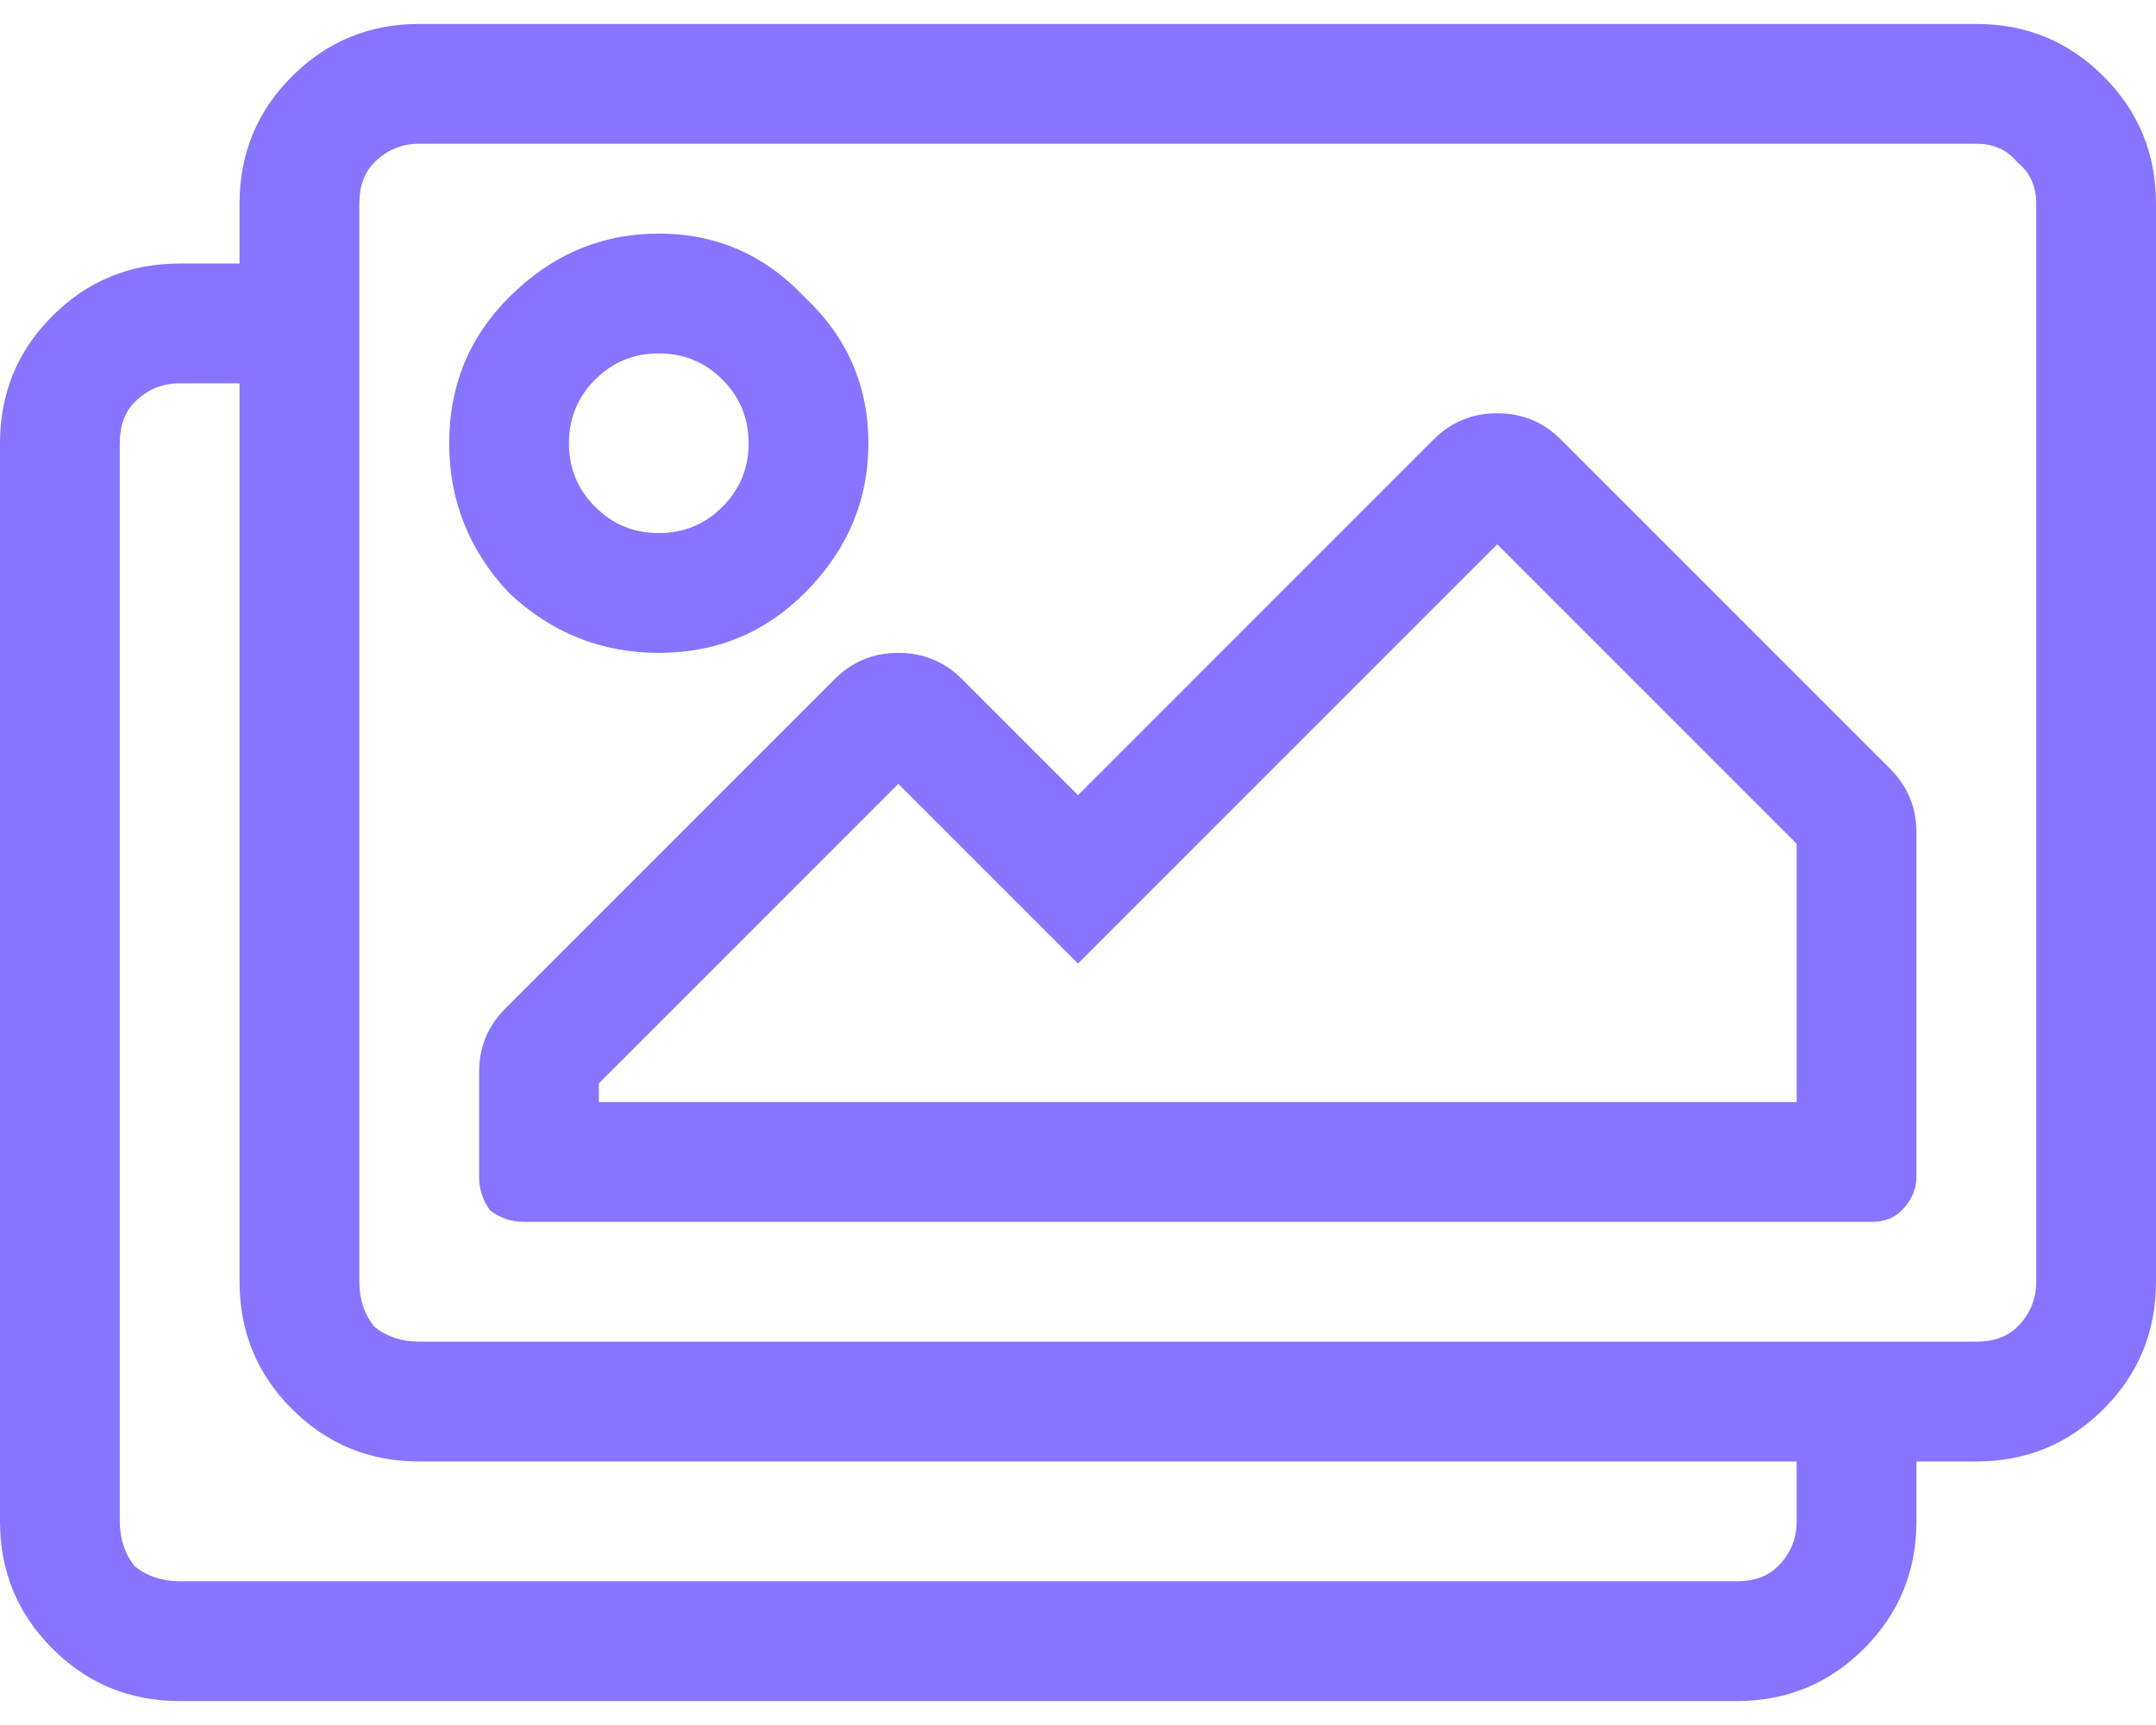
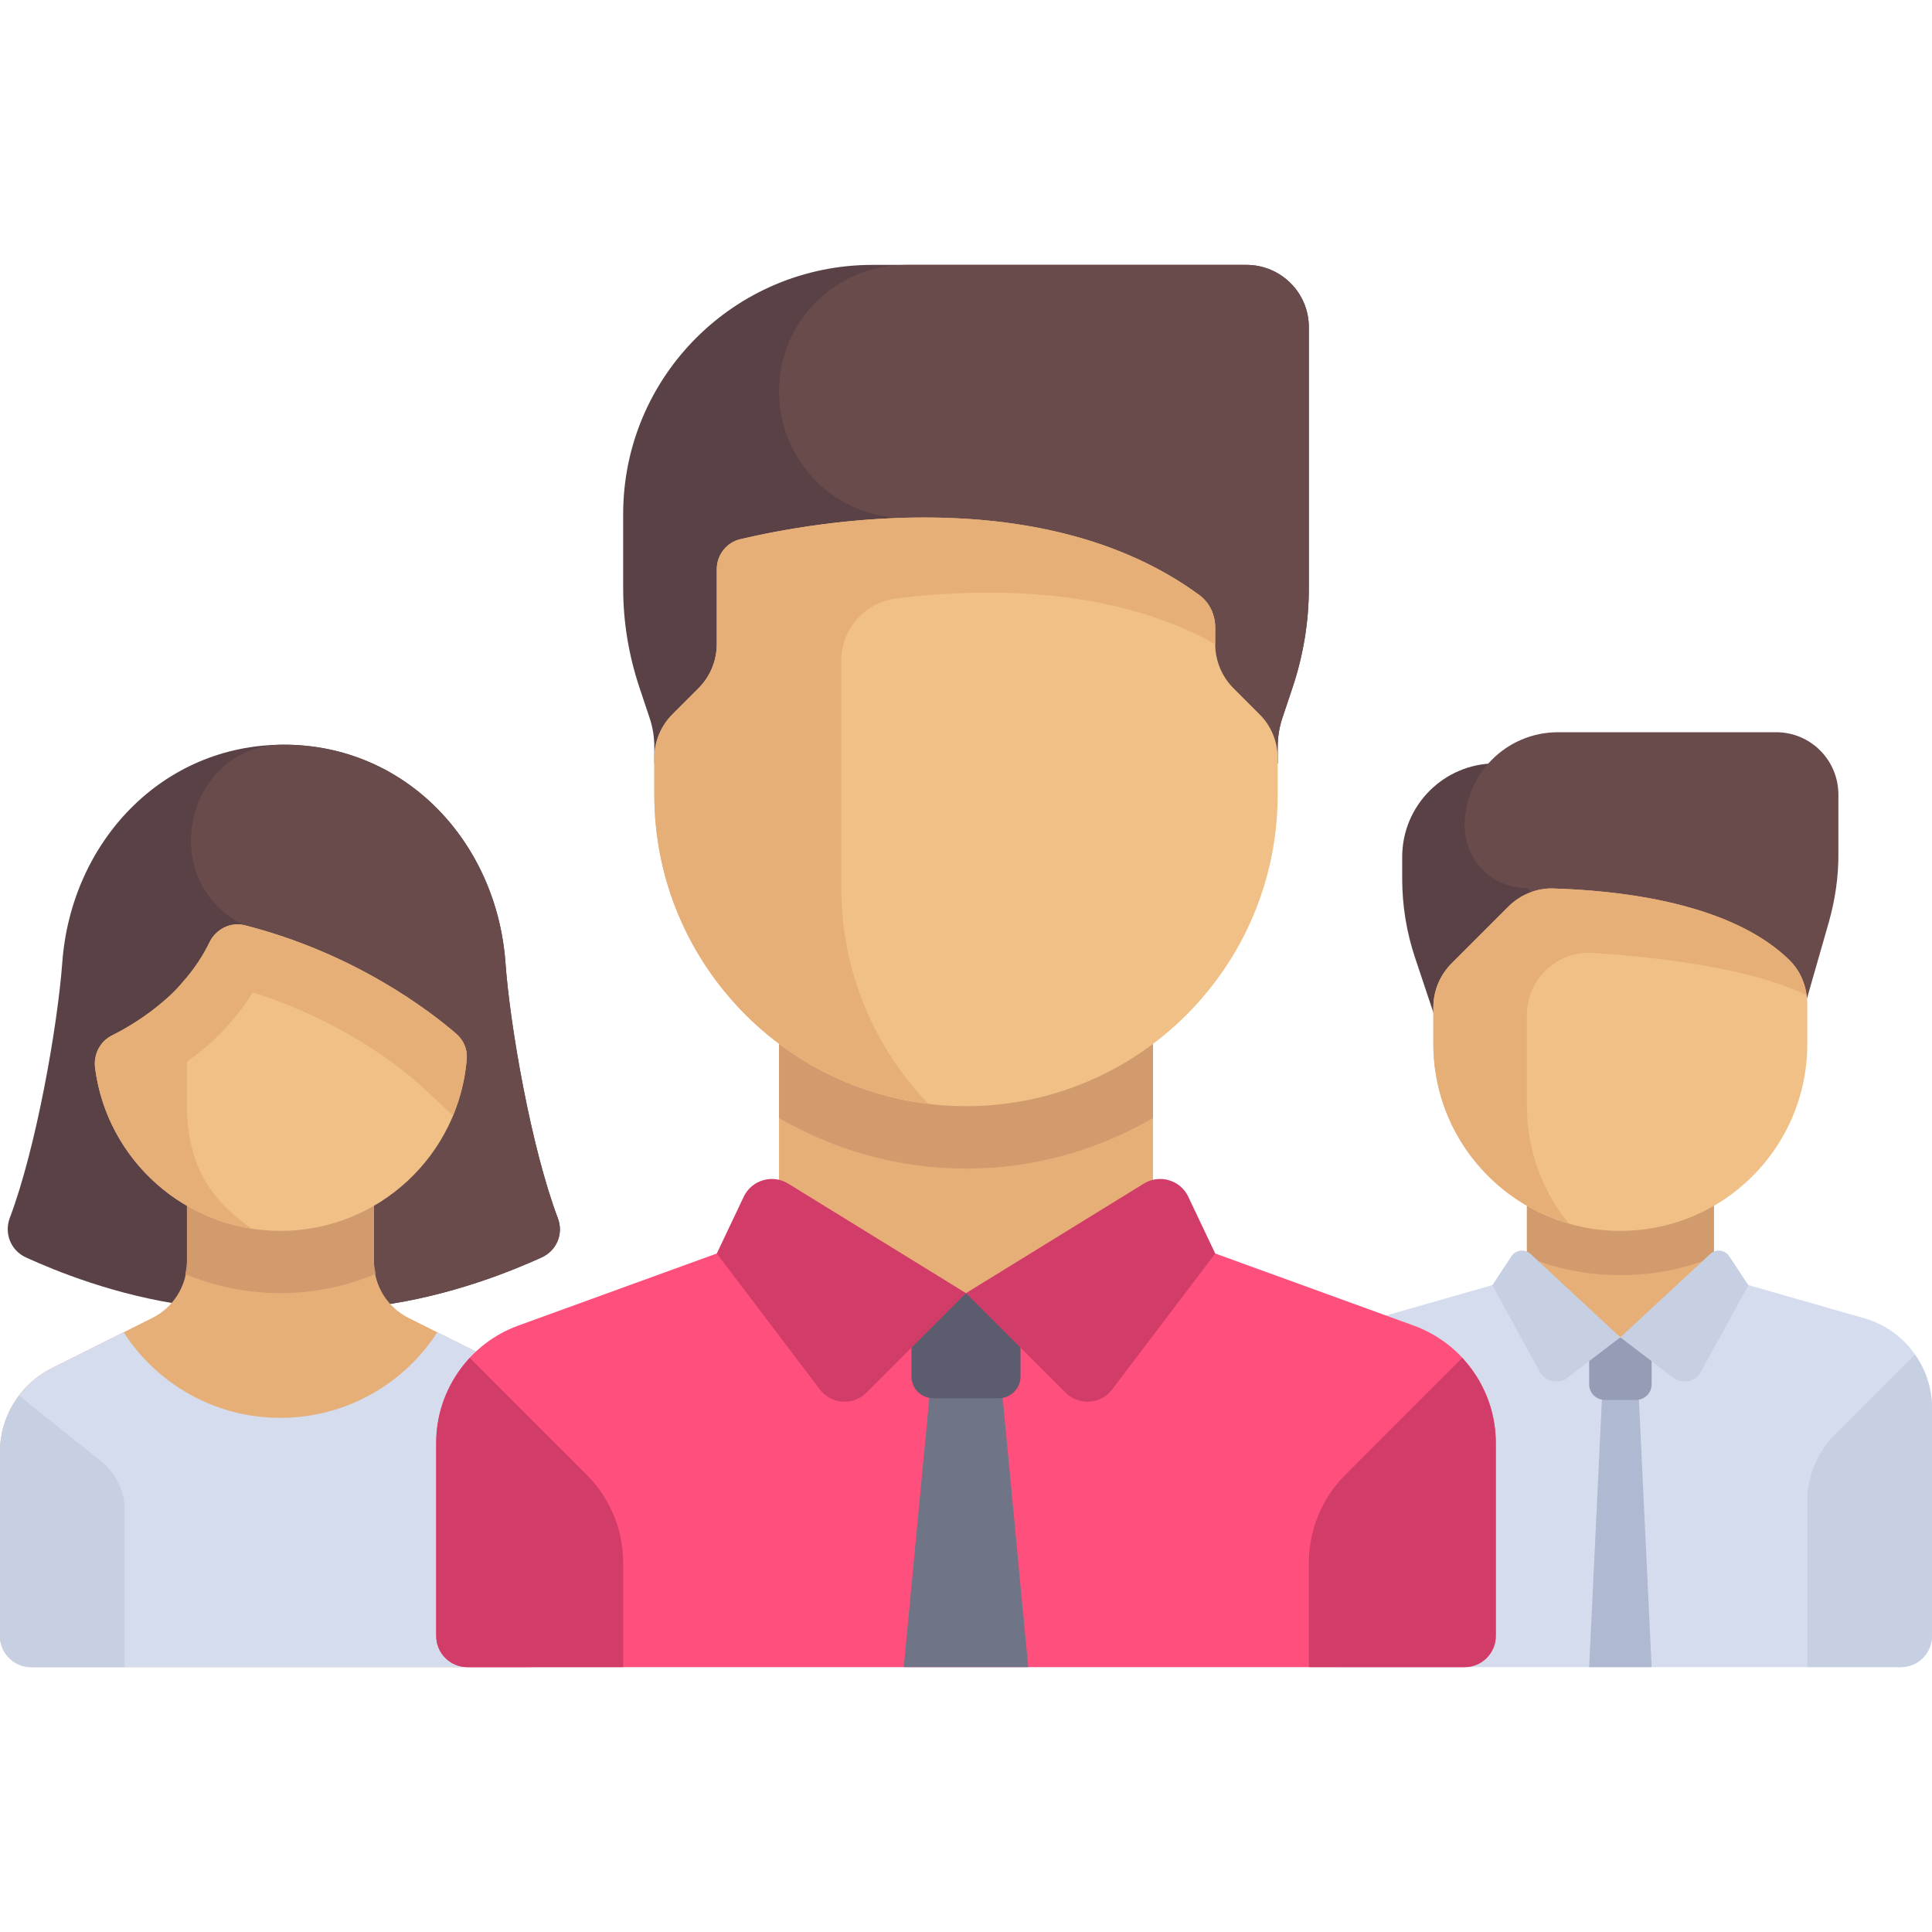
- <svg xmlns="http://www.w3.org/2000/svg" width="45" height="36" viewBox="0 0 45 36" fill="none">
-   <path d="M41.25 0.5H8.75C7.708 0.5 6.823 0.865 6.094 1.594C5.365 2.323 5 3.208 5 4.25V5.5H3.75C2.708 5.5 1.823 5.865 1.094 6.594C0.365 7.323 0 8.208 0 9.25V31.75C0 32.792 0.365 33.677 1.094 34.406C1.823 35.135 2.708 35.5 3.75 35.5H36.25C37.292 35.5 38.177 35.135 38.906 34.406C39.635 33.677 40 32.792 40 31.75V30.5H41.25C42.292 30.5 43.177 30.135 43.906 29.406C44.635 28.677 45 27.792 45 26.75V4.25C45 3.208 44.635 2.323 43.906 1.594C43.177 0.865 42.292 0.5 41.25 0.5ZM37.5 31.75C37.5 32.115 37.37 32.427 37.109 32.688C36.901 32.896 36.615 33 36.25 33H3.75C3.385 33 3.073 32.896 2.812 32.688C2.604 32.427 2.5 32.115 2.5 31.75V9.25C2.5 8.885 2.604 8.599 2.812 8.391C3.073 8.13 3.385 8 3.75 8H5V26.75C5 27.792 5.365 28.677 6.094 29.406C6.823 30.135 7.708 30.5 8.75 30.5H37.5V31.75ZM42.5 26.75C42.5 27.115 42.37 27.427 42.109 27.688C41.901 27.896 41.615 28 41.25 28H8.75C8.385 28 8.073 27.896 7.812 27.688C7.604 27.427 7.5 27.115 7.5 26.75V4.25C7.5 3.885 7.604 3.599 7.812 3.391C8.073 3.13 8.385 3 8.75 3H41.25C41.615 3 41.901 3.13 42.109 3.391C42.37 3.599 42.5 3.885 42.5 4.25V26.75ZM13.75 13.625C14.948 13.625 15.963 13.208 16.797 12.375C17.682 11.49 18.125 10.448 18.125 9.25C18.125 8.052 17.682 7.036 16.797 6.203C15.963 5.318 14.948 4.875 13.75 4.875C12.552 4.875 11.51 5.318 10.625 6.203C9.792 7.036 9.375 8.052 9.375 9.25C9.375 10.448 9.792 11.49 10.625 12.375C11.51 13.208 12.552 13.625 13.75 13.625ZM13.75 7.375C14.271 7.375 14.713 7.557 15.078 7.922C15.443 8.286 15.625 8.729 15.625 9.25C15.625 9.771 15.443 10.213 15.078 10.578C14.713 10.943 14.271 11.125 13.75 11.125C13.229 11.125 12.787 10.943 12.422 10.578C12.057 10.213 11.875 9.771 11.875 9.25C11.875 8.729 12.057 8.286 12.422 7.922C12.787 7.557 13.229 7.375 13.75 7.375ZM32.578 9.172C32.214 8.807 31.771 8.625 31.25 8.625C30.729 8.625 30.287 8.807 29.922 9.172L22.5 16.594L20.078 14.172C19.713 13.807 19.271 13.625 18.75 13.625C18.229 13.625 17.787 13.807 17.422 14.172L10.547 21.047C10.182 21.412 10 21.854 10 22.375V24.562C10 24.823 10.078 25.057 10.234 25.266C10.443 25.422 10.677 25.5 10.938 25.5H39.062C39.323 25.5 39.531 25.422 39.688 25.266C39.896 25.057 40 24.823 40 24.562V17.375C40 16.854 39.818 16.412 39.453 16.047L32.578 9.172ZM37.5 23H12.5V22.609L18.75 16.359L22.5 20.109L31.25 11.359L37.5 17.609V23Z" fill="#8774FF" />
+ <svg xmlns="http://www.w3.org/2000/svg" width="40px" height="px" viewBox="0 0 40 40" version="1.1">
+   <g id="surface1">
+     <path style=" stroke:none;fill-rule:nonzero;fill:rgb(35.294%,25.49%,27.451%);fill-opacity:1;" d="M 29.031 17.742 L 29.031 18.195 C 29.031 18.75 29.121 19.301 29.297 19.828 L 30.324 22.902 L 32.258 22.902 L 32.258 15.805 L 30.969 15.805 C 29.898 15.805 29.031 16.672 29.031 17.742 Z M 29.031 17.742 " />
+     <path style=" stroke:none;fill-rule:nonzero;fill:rgb(41.176%,29.412%,29.412%);fill-opacity:1;" d="M 37.867 19.082 L 36.773 22.902 L 31.613 18.387 C 30.898 18.387 30.324 17.809 30.324 17.098 C 30.324 16.027 31.188 15.16 32.258 15.16 L 36.773 15.16 C 37.488 15.16 38.062 15.738 38.062 16.453 L 38.062 17.664 C 38.066 18.145 37.996 18.621 37.867 19.082 Z M 37.867 19.082 " />
+     <path style=" stroke:none;fill-rule:nonzero;fill:rgb(90.196%,68.627%,47.059%);fill-opacity:1;" d="M 31.613 24.84 L 35.484 24.84 L 35.484 27.695 L 31.613 27.695 Z M 31.613 24.84 " />
+     <path style=" stroke:none;fill-rule:nonzero;fill:rgb(82.353%,60.784%,43.137%);fill-opacity:1;" d="M 31.613 26.023 C 32.211 26.266 32.863 26.402 33.547 26.402 C 34.234 26.402 34.887 26.266 35.484 26.023 L 35.484 24.84 L 31.613 24.84 Z M 31.613 26.023 " />
+     <path style=" stroke:none;fill-rule:nonzero;fill:rgb(83.529%,86.275%,92.941%);fill-opacity:1;" d="M 38.598 27.293 L 35.484 26.402 L 33.547 27.688 L 31.613 26.402 L 28.5 27.293 C 27.668 27.531 27.098 28.289 27.098 29.152 L 27.098 33.871 C 27.098 34.227 27.387 34.516 27.742 34.516 L 39.355 34.516 C 39.711 34.516 40 34.227 40 33.871 L 40 29.152 C 40 28.289 39.426 27.531 38.598 27.293 Z M 38.598 27.293 " />
+     <path style=" stroke:none;fill-rule:nonzero;fill:rgb(68.627%,72.549%,82.353%);fill-opacity:1;" d="M 34.195 34.516 L 32.902 34.516 L 33.227 27.695 L 33.871 27.695 Z M 34.195 34.516 " />
+     <path style=" stroke:none;fill-rule:nonzero;fill:rgb(94.118%,75.294%,52.941%);fill-opacity:1;" d="M 33.547 25.484 C 31.41 25.484 29.676 23.75 29.676 21.613 L 29.676 20.855 C 29.676 20.516 29.812 20.188 30.055 19.945 L 31.227 18.773 C 31.473 18.527 31.812 18.383 32.16 18.395 C 34.223 18.461 36.051 18.902 37.047 19.879 C 37.293 20.117 37.418 20.449 37.418 20.789 L 37.418 21.613 C 37.418 23.75 35.688 25.484 33.547 25.484 Z M 33.547 25.484 " />
+     <path style=" stroke:none;fill-rule:nonzero;fill:rgb(90.196%,68.627%,47.059%);fill-opacity:1;" d="M 31.613 21.016 C 31.613 20.273 32.238 19.68 32.98 19.73 C 34.281 19.812 36.215 20.031 37.402 20.602 C 37.363 20.328 37.246 20.07 37.047 19.875 C 36.051 18.902 34.223 18.461 32.16 18.395 C 31.812 18.383 31.473 18.527 31.227 18.773 L 30.055 19.945 C 29.812 20.188 29.676 20.516 29.676 20.855 L 29.676 21.613 C 29.676 23.379 30.859 24.863 32.477 25.328 C 31.938 24.668 31.613 23.824 31.613 22.902 Z M 31.613 21.016 " />
+     <path style=" stroke:none;fill-rule:nonzero;fill:rgb(78.039%,81.176%,88.627%);fill-opacity:1;" d="M 37.418 31.078 C 37.418 30.562 37.625 30.07 37.984 29.707 L 39.648 28.047 C 39.867 28.363 40 28.746 40 29.152 L 40 33.871 C 40 34.227 39.711 34.516 39.355 34.516 L 37.418 34.516 Z M 37.418 31.078 " />
+     <path style=" stroke:none;fill-rule:nonzero;fill:rgb(58.431%,61.176%,70.98%);fill-opacity:1;" d="M 33.871 28.984 L 33.227 28.984 C 33.047 28.984 32.902 28.84 32.902 28.66 L 32.902 27.695 L 34.195 27.695 L 34.195 28.66 C 34.195 28.84 34.051 28.984 33.871 28.984 Z M 33.871 28.984 " />
+     <path style=" stroke:none;fill-rule:nonzero;fill:rgb(78.039%,81.176%,88.627%);fill-opacity:1;" d="M 33.547 27.688 L 32.453 28.523 C 32.266 28.668 31.992 28.609 31.879 28.402 L 30.898 26.609 L 31.293 26.008 C 31.383 25.875 31.57 25.852 31.688 25.961 Z M 33.547 27.688 " />
+     <path style=" stroke:none;fill-rule:nonzero;fill:rgb(78.039%,81.176%,88.627%);fill-opacity:1;" d="M 33.547 27.688 L 34.641 28.523 C 34.832 28.668 35.102 28.609 35.215 28.402 L 36.199 26.609 L 35.801 26.008 C 35.715 25.875 35.527 25.852 35.41 25.961 Z M 33.547 27.688 " />
+     <path style=" stroke:none;fill-rule:nonzero;fill:rgb(35.294%,25.49%,27.451%);fill-opacity:1;" d="M 11.547 25.215 C 10.996 23.754 10.559 21.242 10.465 19.934 C 10.285 17.445 8.41 15.418 5.875 15.418 C 3.344 15.418 1.469 17.445 1.289 19.934 C 1.191 21.242 0.754 23.754 0.203 25.215 C 0.082 25.535 0.223 25.891 0.539 26.035 C 1.133 26.305 2.391 26.828 3.91 27.031 L 7.844 27.031 C 9.355 26.828 10.625 26.301 11.211 26.035 C 11.531 25.891 11.672 25.535 11.547 25.215 Z M 11.547 25.215 " />
+     <path style=" stroke:none;fill-rule:nonzero;fill:rgb(41.176%,29.412%,29.412%);fill-opacity:1;" d="M 11.211 26.035 C 11.531 25.891 11.672 25.535 11.547 25.215 C 10.996 23.754 10.559 21.242 10.465 19.934 C 10.285 17.445 8.41 15.418 5.875 15.418 C 5.871 15.418 5.863 15.418 5.855 15.418 C 3.914 15.426 3.227 18.078 4.898 19.07 C 5 19.129 5.062 19.156 5.062 19.156 L 6.531 27.031 L 7.844 27.031 C 9.355 26.828 10.625 26.301 11.211 26.035 Z M 11.211 26.035 " />
+     <path style=" stroke:none;fill-rule:nonzero;fill:rgb(90.196%,68.627%,47.059%);fill-opacity:1;" d="M 10.543 28.328 L 8.457 27.285 C 8.02 27.066 7.742 26.617 7.742 26.129 L 7.742 24.195 L 3.871 24.195 L 3.871 26.129 C 3.871 26.617 3.594 27.066 3.156 27.285 L 1.07 28.328 C 0.414 28.656 0 29.324 0 30.059 L 0 33.871 C 0 34.227 0.289 34.516 0.645 34.516 L 10.969 34.516 C 11.324 34.516 11.613 34.227 11.613 33.871 L 11.613 30.059 C 11.613 29.324 11.199 28.656 10.543 28.328 Z M 10.543 28.328 " />
+     <path style=" stroke:none;fill-rule:nonzero;fill:rgb(82.353%,60.784%,43.137%);fill-opacity:1;" d="M 5.805 26.773 C 6.5 26.773 7.168 26.633 7.777 26.375 C 7.762 26.293 7.742 26.215 7.742 26.129 L 7.742 24.195 L 3.871 24.195 L 3.871 26.129 C 3.871 26.215 3.852 26.297 3.836 26.379 C 4.445 26.633 5.113 26.773 5.805 26.773 Z M 5.805 26.773 " />
+     <path style=" stroke:none;fill-rule:nonzero;fill:rgb(83.529%,86.275%,92.941%);fill-opacity:1;" d="M 10.543 28.328 L 9.055 27.582 C 8.367 28.648 7.168 29.355 5.805 29.355 C 4.441 29.355 3.246 28.648 2.559 27.582 L 1.07 28.328 C 0.414 28.656 0 29.324 0 30.059 L 0 33.871 C 0 34.227 0.289 34.516 0.645 34.516 L 10.969 34.516 C 11.324 34.516 11.613 34.227 11.613 33.871 L 11.613 30.059 C 11.613 29.324 11.199 28.656 10.543 28.328 Z M 10.543 28.328 " />
+     <path style=" stroke:none;fill-rule:nonzero;fill:rgb(94.118%,75.294%,52.941%);fill-opacity:1;" d="M 5.805 25.484 C 3.84 25.484 2.215 24.016 1.969 22.113 C 1.934 21.84 2.062 21.57 2.312 21.441 C 2.609 21.293 3.043 21.039 3.453 20.672 C 3.914 20.262 4.184 19.828 4.336 19.512 C 4.469 19.238 4.77 19.082 5.066 19.156 C 7.336 19.734 8.883 20.918 9.445 21.402 C 9.594 21.531 9.68 21.723 9.664 21.918 C 9.508 23.914 7.84 25.484 5.805 25.484 Z M 5.805 25.484 " />
+     <path style=" stroke:none;fill-rule:nonzero;fill:rgb(90.196%,68.627%,47.059%);fill-opacity:1;" d="M 9.445 21.402 C 8.883 20.918 7.336 19.734 5.062 19.156 C 4.77 19.082 4.469 19.238 4.336 19.512 C 4.223 19.75 4.031 20.059 3.746 20.371 C 3.746 20.371 3.746 20.371 3.746 20.375 C 3.66 20.473 3.566 20.574 3.453 20.672 C 3.043 21.039 2.609 21.293 2.312 21.441 C 2.062 21.57 1.934 21.84 1.969 22.113 C 2.188 23.82 3.523 25.18 5.219 25.441 C 4.445 24.914 3.871 24.191 3.871 22.902 L 3.871 21.984 C 4.016 21.875 4.164 21.766 4.312 21.637 C 4.672 21.316 4.984 20.945 5.234 20.547 C 6.973 21.09 8.152 21.992 8.598 22.375 C 8.723 22.484 9.023 22.762 9.379 23.098 C 9.531 22.727 9.633 22.332 9.664 21.918 C 9.68 21.723 9.594 21.531 9.445 21.402 Z M 9.445 21.402 " />
+     <path style=" stroke:none;fill-rule:nonzero;fill:rgb(78.039%,81.176%,88.627%);fill-opacity:1;" d="M 0.395 28.895 C 0.145 29.227 0 29.629 0 30.059 L 0 33.871 C 0 34.227 0.289 34.516 0.645 34.516 L 2.582 34.516 L 2.582 31.266 C 2.582 30.875 2.402 30.504 2.098 30.258 Z M 0.395 28.895 " />
+     <path style=" stroke:none;fill-rule:nonzero;fill:rgb(100%,31.373%,49.02%);fill-opacity:1;" d="M 29.27 27.445 L 23.871 25.484 L 20 26.773 L 16.129 25.484 L 10.73 27.445 C 9.711 27.816 9.031 28.785 9.031 29.871 L 9.031 33.871 C 9.031 34.227 9.32 34.516 9.676 34.516 L 30.324 34.516 C 30.68 34.516 30.969 34.227 30.969 33.871 L 30.969 29.871 C 30.969 28.785 30.289 27.816 29.27 27.445 Z M 29.27 27.445 " />
+     <path style=" stroke:none;fill-rule:nonzero;fill:rgb(43.922%,45.49%,52.941%);fill-opacity:1;" d="M 19.324 28.066 L 18.711 34.516 L 21.289 34.516 L 20.676 28.066 Z M 19.324 28.066 " />
+     <path style=" stroke:none;fill-rule:nonzero;fill:rgb(35.686%,36.471%,43.137%);fill-opacity:1;" d="M 20.676 28.949 L 19.324 28.949 C 19.074 28.949 18.871 28.75 18.871 28.5 L 18.871 26.773 L 21.129 26.773 L 21.129 28.5 C 21.129 28.75 20.926 28.949 20.676 28.949 Z M 20.676 28.949 " />
+     <path style=" stroke:none;fill-rule:nonzero;fill:rgb(82.353%,23.529%,41.176%);fill-opacity:1;" d="M 30.273 28.113 C 30.707 28.582 30.969 29.203 30.969 29.871 L 30.969 33.871 C 30.969 34.227 30.68 34.516 30.324 34.516 L 27.098 34.516 L 27.098 32.359 C 27.098 31.676 27.367 31.02 27.852 30.535 Z M 30.273 28.113 " />
+     <path style=" stroke:none;fill-rule:nonzero;fill:rgb(35.294%,25.49%,27.451%);fill-opacity:1;" d="M 27.098 12.18 L 27.098 6.773 C 27.098 6.062 26.52 5.484 25.805 5.484 L 18.066 5.484 C 15.215 5.484 12.902 7.793 12.902 10.645 L 12.902 12.18 C 12.902 12.871 13.016 13.562 13.234 14.219 L 13.449 14.863 C 13.516 15.062 13.547 15.266 13.547 15.477 L 13.547 15.805 L 26.453 15.805 L 26.453 15.477 C 26.453 15.266 26.484 15.062 26.551 14.863 L 26.766 14.219 C 26.984 13.562 27.098 12.871 27.098 12.18 Z M 27.098 12.18 " />
+     <path style=" stroke:none;fill-rule:nonzero;fill:rgb(41.176%,29.412%,29.412%);fill-opacity:1;" d="M 16.129 8.105 C 16.129 9.551 17.301 10.727 18.75 10.727 L 19.113 10.727 L 19.289 15.805 L 26.453 15.805 L 26.453 15.477 C 26.453 15.266 26.484 15.062 26.551 14.863 L 26.766 14.219 C 26.984 13.562 27.098 12.871 27.098 12.18 L 27.098 6.773 C 27.098 6.062 26.52 5.484 25.805 5.484 L 18.75 5.484 C 17.301 5.484 16.129 6.656 16.129 8.105 Z M 16.129 8.105 " />
+     <path style=" stroke:none;fill-rule:nonzero;fill:rgb(90.196%,68.627%,47.059%);fill-opacity:1;" d="M 16.129 20.969 L 23.871 20.969 L 23.871 26.773 L 16.129 26.773 Z M 16.129 20.969 " />
+     <path style=" stroke:none;fill-rule:nonzero;fill:rgb(82.353%,60.784%,43.137%);fill-opacity:1;" d="M 16.129 23.148 C 17.27 23.809 18.59 24.195 20 24.195 C 21.41 24.195 22.73 23.809 23.871 23.148 L 23.871 20.969 L 16.129 20.969 Z M 16.129 23.148 " />
+     <path style=" stroke:none;fill-rule:nonzero;fill:rgb(82.353%,23.529%,41.176%);fill-opacity:1;" d="M 20 26.773 L 17.941 28.832 C 17.664 29.109 17.207 29.078 16.973 28.766 L 14.84 25.953 L 15.398 24.777 C 15.562 24.43 15.992 24.305 16.316 24.504 Z M 20 26.773 " />
+     <path style=" stroke:none;fill-rule:nonzero;fill:rgb(82.353%,23.529%,41.176%);fill-opacity:1;" d="M 20 26.773 L 22.059 28.832 C 22.336 29.109 22.793 29.078 23.027 28.766 L 25.16 25.953 L 24.602 24.777 C 24.438 24.43 24.008 24.305 23.684 24.504 Z M 20 26.773 " />
+     <path style=" stroke:none;fill-rule:nonzero;fill:rgb(94.118%,75.294%,52.941%);fill-opacity:1;" d="M 20 22.902 C 16.438 22.902 13.547 20.016 13.547 16.453 L 13.547 15.695 C 13.547 15.352 13.684 15.023 13.926 14.785 L 14.461 14.25 C 14.703 14.008 14.84 13.68 14.84 13.336 L 14.84 11.789 C 14.84 11.492 15.039 11.23 15.328 11.164 C 16.855 10.801 21.605 9.949 24.836 12.324 C 25.047 12.48 25.16 12.734 25.16 12.992 L 25.16 13.336 C 25.16 13.68 25.297 14.008 25.539 14.25 L 26.074 14.785 C 26.316 15.023 26.453 15.352 26.453 15.695 L 26.453 16.453 C 26.453 20.016 23.562 22.902 20 22.902 Z M 20 22.902 " />
+     <path style=" stroke:none;fill-rule:nonzero;fill:rgb(90.196%,68.627%,47.059%);fill-opacity:1;" d="M 24.836 12.324 C 22.562 10.652 19.543 10.582 17.418 10.809 C 16.523 10.906 15.781 11.055 15.328 11.164 C 15.039 11.23 14.84 11.492 14.84 11.789 L 14.84 13.336 C 14.84 13.68 14.703 14.008 14.461 14.25 L 13.926 14.785 C 13.684 15.027 13.547 15.355 13.547 15.695 L 13.547 16.453 C 13.547 19.75 16.027 22.465 19.219 22.852 C 18.105 21.691 17.418 20.121 17.418 18.387 L 17.418 13.672 C 17.418 13.02 17.906 12.473 18.555 12.391 C 20.102 12.195 22.938 12.078 25.16 13.336 L 25.16 12.992 C 25.16 12.734 25.047 12.48 24.836 12.324 Z M 24.836 12.324 " />
+     <path style=" stroke:none;fill-rule:nonzero;fill:rgb(82.353%,23.529%,41.176%);fill-opacity:1;" d="M 9.727 28.113 C 9.293 28.582 9.031 29.203 9.031 29.871 L 9.031 33.871 C 9.031 34.227 9.32 34.516 9.676 34.516 L 12.902 34.516 L 12.902 32.359 C 12.902 31.676 12.633 31.02 12.148 30.535 Z M 9.727 28.113 " />
+   </g>
</svg>
